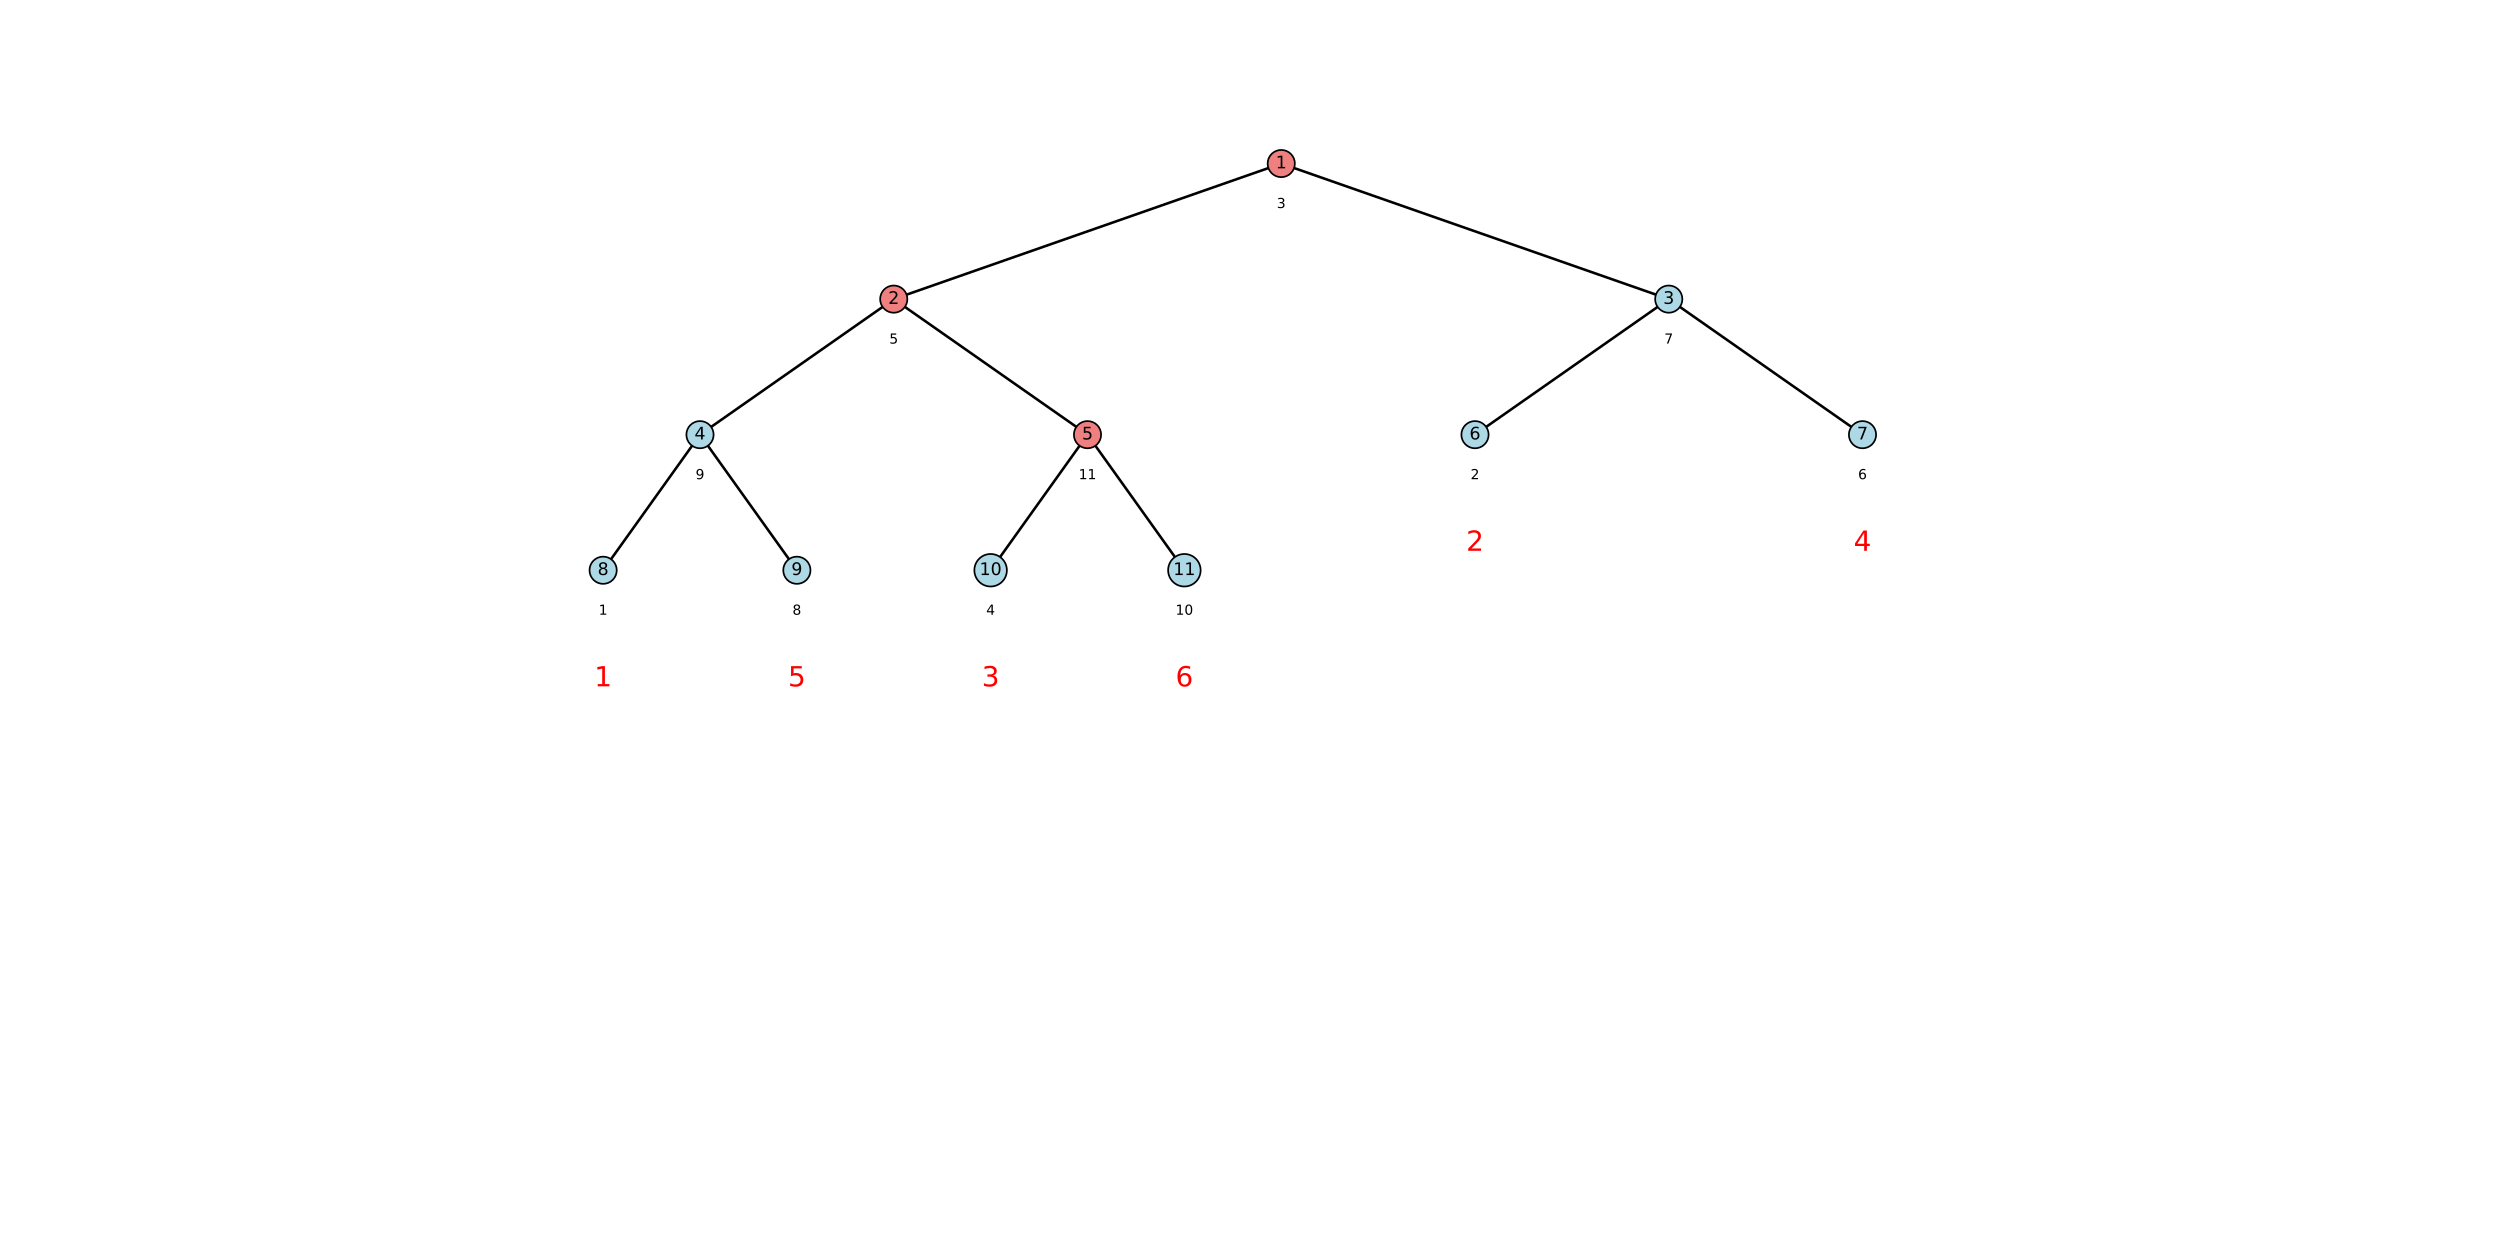
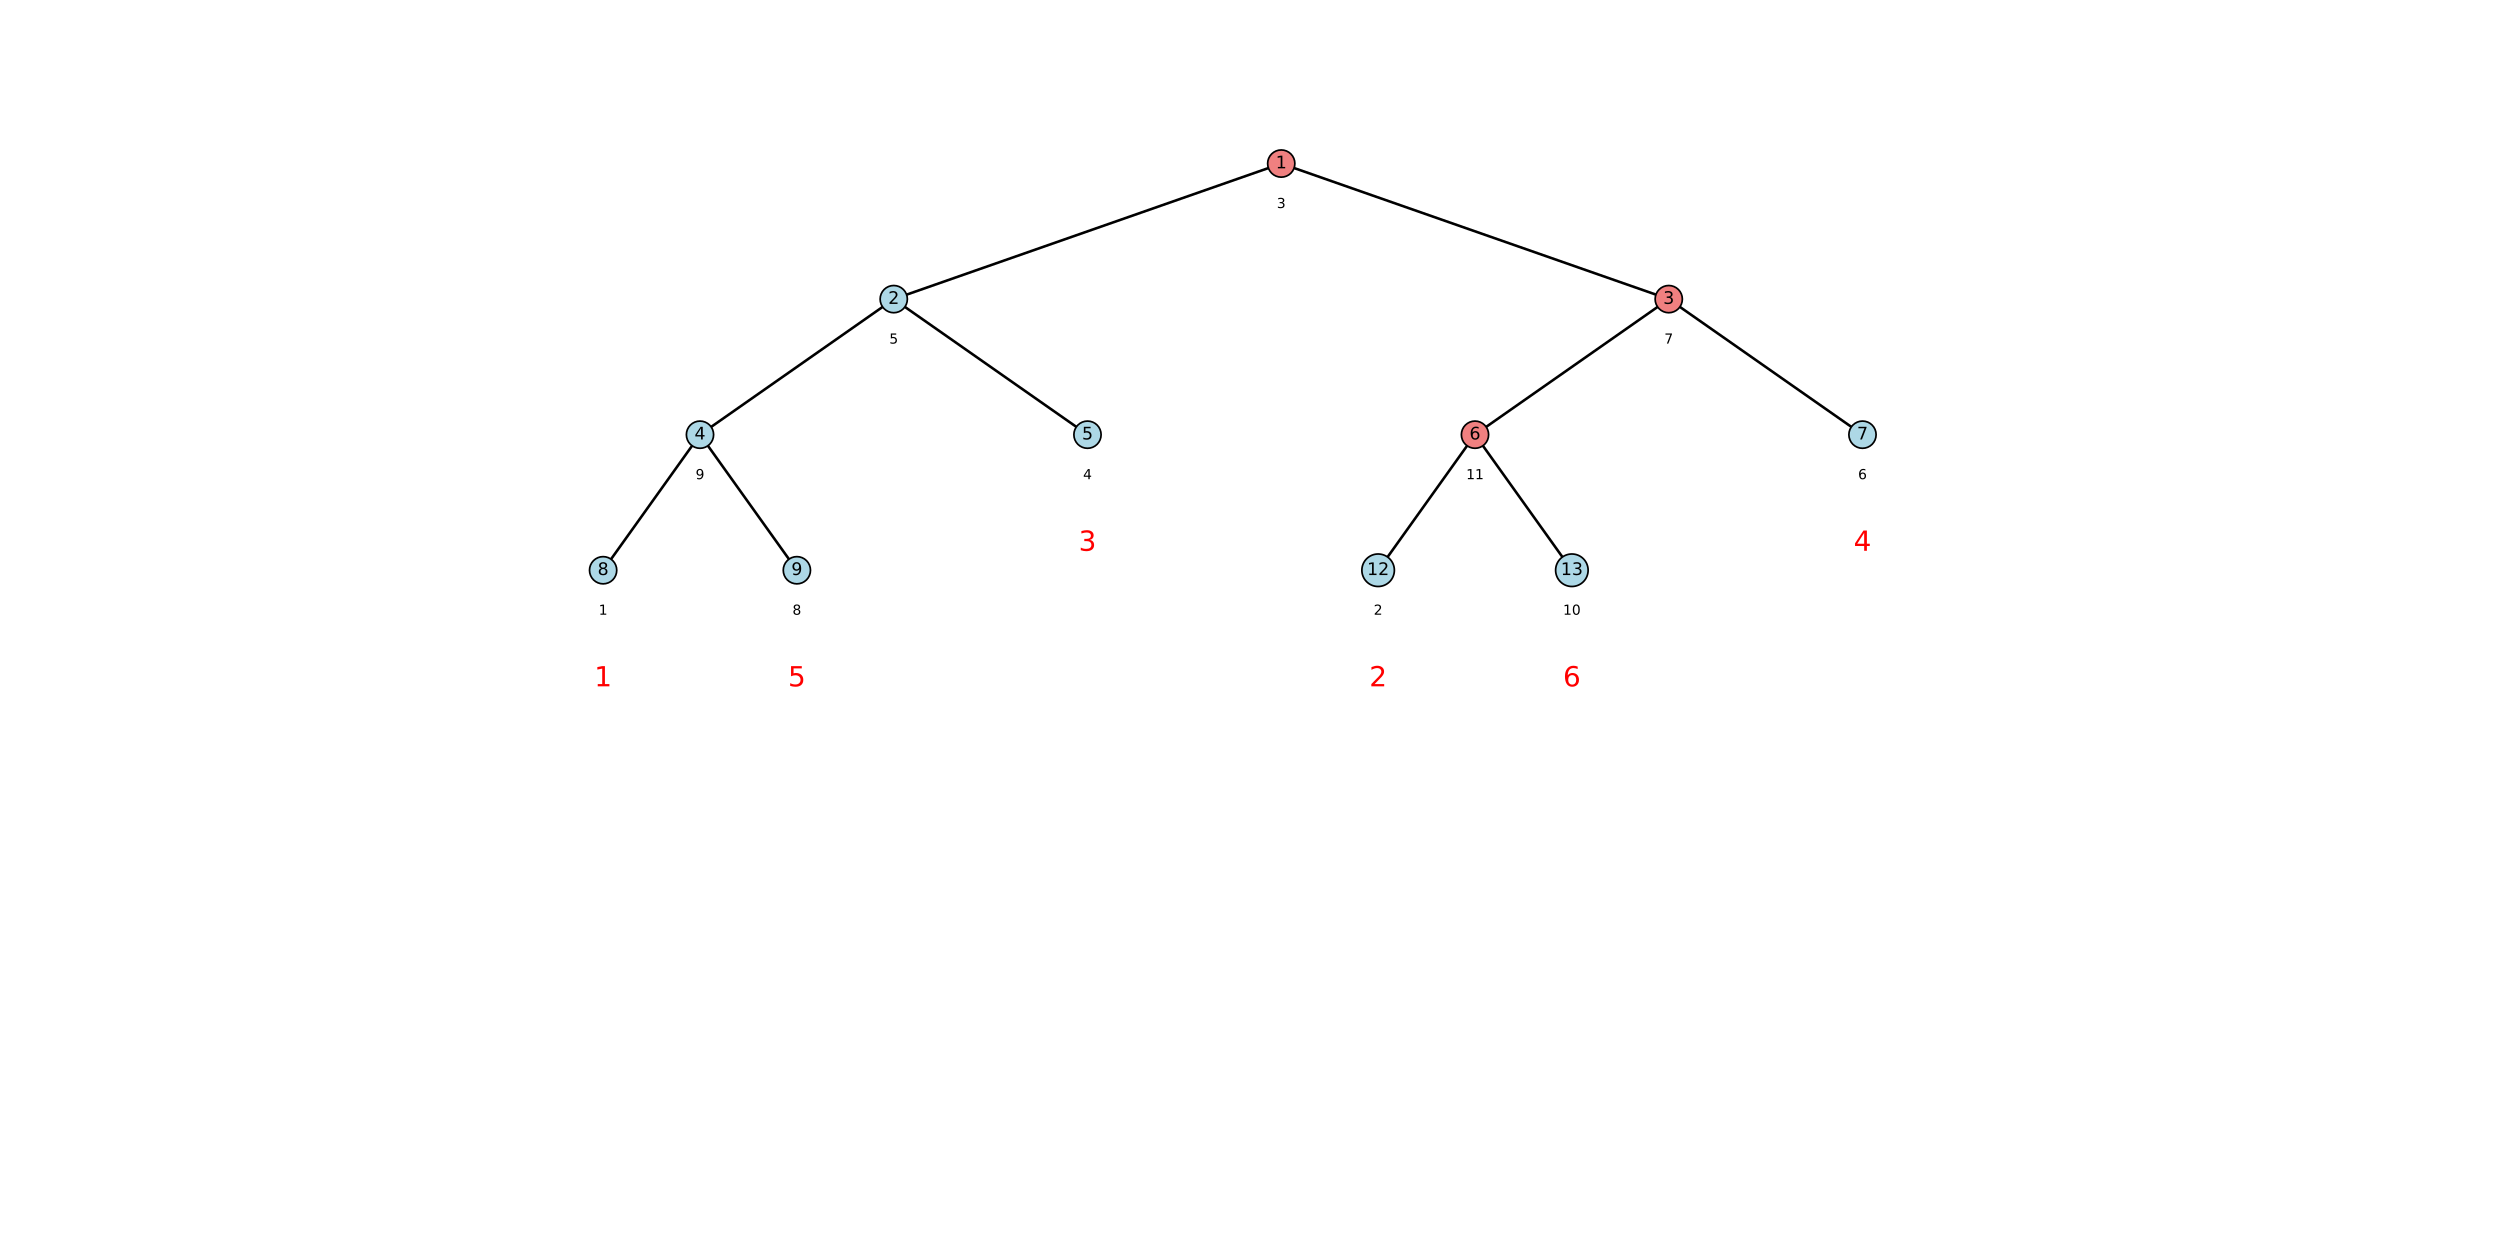
<svg xmlns="http://www.w3.org/2000/svg" xmlns:xlink="http://www.w3.org/1999/xlink" width="1440pt" height="720pt" viewBox="0 0 1440 720" version="1.1">
  <defs>
    <style type="text/css">*{stroke-linejoin: round; stroke-linecap: butt}</style>
  </defs>
  <g id="figure_1">
    <g id="patch_1">
      <path d="M 0 720  L 1440 720  L 1440 0  L 0 0  z " style="fill: #ffffff" />
    </g>
    <g id="axes_1">
      <g id="line2d_1">
-         <path d="M 738 94.208  L 514.8 172.293  " clip-path="url(#p47e5ab95f2)" style="fill: none; stroke: #000000; stroke-width: 1.5; stroke-linecap: square" />
+         <path d="M 738 94.208  L 514.8 172.293  " clip-path="url(#p06c4b99427)" style="fill: none; stroke: #000000; stroke-width: 1.5; stroke-linecap: square" />
      </g>
      <g id="line2d_2">
-         <path d="M 514.8 172.293  L 403.2 250.377  " clip-path="url(#p47e5ab95f2)" style="fill: none; stroke: #000000; stroke-width: 1.5; stroke-linecap: square" />
+         <path d="M 514.8 172.293  L 403.2 250.377  " clip-path="url(#p06c4b99427)" style="fill: none; stroke: #000000; stroke-width: 1.5; stroke-linecap: square" />
      </g>
      <g id="line2d_3">
-         <path d="M 403.2 250.377  L 347.4 328.462  " clip-path="url(#p47e5ab95f2)" style="fill: none; stroke: #000000; stroke-width: 1.5; stroke-linecap: square" />
+         <path d="M 403.2 250.377  L 347.4 328.462  " clip-path="url(#p06c4b99427)" style="fill: none; stroke: #000000; stroke-width: 1.5; stroke-linecap: square" />
      </g>
      <g id="line2d_4">
-         <path d="M 403.2 250.377  L 459 328.462  " clip-path="url(#p47e5ab95f2)" style="fill: none; stroke: #000000; stroke-width: 1.5; stroke-linecap: square" />
+         <path d="M 403.2 250.377  L 459 328.462  " clip-path="url(#p06c4b99427)" style="fill: none; stroke: #000000; stroke-width: 1.5; stroke-linecap: square" />
      </g>
      <g id="line2d_5">
-         <path d="M 514.8 172.293  L 626.4 250.377  " clip-path="url(#p47e5ab95f2)" style="fill: none; stroke: #000000; stroke-width: 1.5; stroke-linecap: square" />
+         <path d="M 514.8 172.293  L 626.4 250.377  " clip-path="url(#p06c4b99427)" style="fill: none; stroke: #000000; stroke-width: 1.5; stroke-linecap: square" />
      </g>
      <g id="line2d_6">
-         <path d="M 626.4 250.377  L 570.6 328.462  " clip-path="url(#p47e5ab95f2)" style="fill: none; stroke: #000000; stroke-width: 1.5; stroke-linecap: square" />
+         <path d="M 738 94.208  L 961.2 172.293  " clip-path="url(#p06c4b99427)" style="fill: none; stroke: #000000; stroke-width: 1.5; stroke-linecap: square" />
      </g>
      <g id="line2d_7">
-         <path d="M 626.4 250.377  L 682.2 328.462  " clip-path="url(#p47e5ab95f2)" style="fill: none; stroke: #000000; stroke-width: 1.5; stroke-linecap: square" />
+         <path d="M 961.2 172.293  L 849.6 250.377  " clip-path="url(#p06c4b99427)" style="fill: none; stroke: #000000; stroke-width: 1.5; stroke-linecap: square" />
      </g>
      <g id="line2d_8">
-         <path d="M 738 94.208  L 961.2 172.293  " clip-path="url(#p47e5ab95f2)" style="fill: none; stroke: #000000; stroke-width: 1.5; stroke-linecap: square" />
+         <path d="M 849.6 250.377  L 793.8 328.462  " clip-path="url(#p06c4b99427)" style="fill: none; stroke: #000000; stroke-width: 1.5; stroke-linecap: square" />
      </g>
      <g id="line2d_9">
-         <path d="M 961.2 172.293  L 849.6 250.377  " clip-path="url(#p47e5ab95f2)" style="fill: none; stroke: #000000; stroke-width: 1.5; stroke-linecap: square" />
+         <path d="M 849.6 250.377  L 905.4 328.462  " clip-path="url(#p06c4b99427)" style="fill: none; stroke: #000000; stroke-width: 1.5; stroke-linecap: square" />
      </g>
      <g id="line2d_10">
-         <path d="M 961.2 172.293  L 1072.8 250.377  " clip-path="url(#p47e5ab95f2)" style="fill: none; stroke: #000000; stroke-width: 1.5; stroke-linecap: square" />
+         <path d="M 961.2 172.293  L 1072.8 250.377  " clip-path="url(#p06c4b99427)" style="fill: none; stroke: #000000; stroke-width: 1.5; stroke-linecap: square" />
      </g>
      <g id="text_1">
        <g id="patch_2">
          <path d="M 738 102.048  C 740.079 102.048 742.073 101.222 743.543 99.752  C 745.013 98.281 745.839 96.287 745.839 94.208  C 745.839 92.13 745.013 90.135 743.543 88.665  C 742.073 87.195 740.079 86.369 738 86.369  C 735.921 86.369 733.927 87.195 732.457 88.665  C 730.987 90.135 730.161 92.13 730.161 94.208  C 730.161 96.287 730.987 98.281 732.457 99.752  C 733.927 101.222 735.921 102.048 738 102.048  z " style="fill: #f08080; stroke: #000000; stroke-linejoin: miter" />
        </g>
        <g transform="translate(734.8188 96.96783) scale(0.1 -0.1)">
          <defs>
            <path id="DejaVuSans-31" d="M 794 531  L 1825 531  L 1825 4091  L 703 3866  L 703 4441  L 1819 4666  L 2450 4666  L 2450 531  L 3481 531  L 3481 0  L 794 0  L 794 531  z " transform="scale(0.015625)" />
          </defs>
          <use xlink:href="#DejaVuSans-31" />
        </g>
      </g>
      <g id="text_2">
        <g transform="translate(735.455 119.8413) scale(0.08 -0.08)">
          <defs>
            <path id="DejaVuSans-33" d="M 2597 2516  Q 3050 2419 3304 2112  Q 3559 1806 3559 1356  Q 3559 666 3084 287  Q 2609 -91 1734 -91  Q 1441 -91 1130 -33  Q 819 25 488 141  L 488 750  Q 750 597 1062 519  Q 1375 441 1716 441  Q 2309 441 2620 675  Q 2931 909 2931 1356  Q 2931 1769 2642 2001  Q 2353 2234 1838 2234  L 1294 2234  L 1294 2753  L 1863 2753  Q 2328 2753 2575 2939  Q 2822 3125 2822 3475  Q 2822 3834 2567 4026  Q 2313 4219 1838 4219  Q 1578 4219 1281 4162  Q 984 4106 628 3988  L 628 4550  Q 988 4650 1302 4700  Q 1616 4750 1894 4750  Q 2613 4750 3031 4423  Q 3450 4097 3450 3541  Q 3450 3153 3228 2886  Q 3006 2619 2597 2516  z " transform="scale(0.015625)" />
          </defs>
          <use xlink:href="#DejaVuSans-33" />
        </g>
      </g>
      <g id="text_3">
        <g id="patch_3">
-           <path d="M 514.8 180.132  C 516.879 180.132 518.873 179.306 520.343 177.836  C 521.813 176.366 522.639 174.372 522.639 172.293  C 522.639 170.214 521.813 168.22 520.343 166.75  C 518.873 165.28 516.879 164.454 514.8 164.454  C 512.721 164.454 510.727 165.28 509.257 166.75  C 507.787 168.22 506.961 170.214 506.961 172.293  C 506.961 174.372 507.787 176.366 509.257 177.836  C 510.727 179.306 512.721 180.132 514.8 180.132  z " style="fill: #f08080; stroke: #000000; stroke-linejoin: miter" />
+           <path d="M 514.8 180.132  C 516.879 180.132 518.873 179.306 520.343 177.836  C 521.813 176.366 522.639 174.372 522.639 172.293  C 522.639 170.214 521.813 168.22 520.343 166.75  C 518.873 165.28 516.879 164.454 514.8 164.454  C 512.721 164.454 510.727 165.28 509.257 166.75  C 507.787 168.22 506.961 170.214 506.961 172.293  C 506.961 174.372 507.787 176.366 509.257 177.836  C 510.727 179.306 512.721 180.132 514.8 180.132  z " style="fill: #add8e6; stroke: #000000; stroke-linejoin: miter" />
        </g>
        <g transform="translate(511.6187 175.0523) scale(0.1 -0.1)">
          <defs>
            <path id="DejaVuSans-32" d="M 1228 531  L 3431 531  L 3431 0  L 469 0  L 469 531  Q 828 903 1448 1529  Q 2069 2156 2228 2338  Q 2531 2678 2651 2914  Q 2772 3150 2772 3378  Q 2772 3750 2511 3984  Q 2250 4219 1831 4219  Q 1534 4219 1204 4116  Q 875 4013 500 3803  L 500 4441  Q 881 4594 1212 4672  Q 1544 4750 1819 4750  Q 2544 4750 2975 4387  Q 3406 4025 3406 3419  Q 3406 3131 3298 2873  Q 3191 2616 2906 2266  Q 2828 2175 2409 1742  Q 1991 1309 1228 531  z " transform="scale(0.015625)" />
          </defs>
          <use xlink:href="#DejaVuSans-32" />
        </g>
      </g>
      <g id="text_4">
        <g transform="translate(512.255 197.9258) scale(0.08 -0.08)">
          <defs>
            <path id="DejaVuSans-35" d="M 691 4666  L 3169 4666  L 3169 4134  L 1269 4134  L 1269 2991  Q 1406 3038 1543 3061  Q 1681 3084 1819 3084  Q 2600 3084 3056 2656  Q 3513 2228 3513 1497  Q 3513 744 3044 326  Q 2575 -91 1722 -91  Q 1428 -91 1123 -41  Q 819 9 494 109  L 494 744  Q 775 591 1075 516  Q 1375 441 1709 441  Q 2250 441 2565 725  Q 2881 1009 2881 1497  Q 2881 1984 2565 2268  Q 2250 2553 1709 2553  Q 1456 2553 1204 2497  Q 953 2441 691 2322  L 691 4666  z " transform="scale(0.015625)" />
          </defs>
          <use xlink:href="#DejaVuSans-35" />
        </g>
      </g>
      <g id="text_5">
        <g id="patch_4">
          <path d="M 403.2 258.217  C 405.279 258.217 407.273 257.391 408.743 255.921  C 410.213 254.45 411.039 252.456 411.039 250.377  C 411.039 248.299 410.213 246.304 408.743 244.834  C 407.273 243.364 405.279 242.538 403.2 242.538  C 401.121 242.538 399.127 243.364 397.657 244.834  C 396.187 246.304 395.361 248.299 395.361 250.377  C 395.361 252.456 396.187 254.45 397.657 255.921  C 399.127 257.391 401.121 258.217 403.2 258.217  z " style="fill: #add8e6; stroke: #000000; stroke-linejoin: miter" />
        </g>
        <g transform="translate(400.0188 253.1368) scale(0.1 -0.1)">
          <defs>
            <path id="DejaVuSans-34" d="M 2419 4116  L 825 1625  L 2419 1625  L 2419 4116  z M 2253 4666  L 3047 4666  L 3047 1625  L 3713 1625  L 3713 1100  L 3047 1100  L 3047 0  L 2419 0  L 2419 1100  L 313 1100  L 313 1709  L 2253 4666  z " transform="scale(0.015625)" />
          </defs>
          <use xlink:href="#DejaVuSans-34" />
        </g>
      </g>
      <g id="text_6">
        <g transform="translate(400.655 276.0103) scale(0.08 -0.08)">
          <defs>
            <path id="DejaVuSans-39" d="M 703 97  L 703 672  Q 941 559 1184 500  Q 1428 441 1663 441  Q 2288 441 2617 861  Q 2947 1281 2994 2138  Q 2813 1869 2534 1725  Q 2256 1581 1919 1581  Q 1219 1581 811 2004  Q 403 2428 403 3163  Q 403 3881 828 4315  Q 1253 4750 1959 4750  Q 2769 4750 3195 4129  Q 3622 3509 3622 2328  Q 3622 1225 3098 567  Q 2575 -91 1691 -91  Q 1453 -91 1209 -44  Q 966 3 703 97  z M 1959 2075  Q 2384 2075 2632 2365  Q 2881 2656 2881 3163  Q 2881 3666 2632 3958  Q 2384 4250 1959 4250  Q 1534 4250 1286 3958  Q 1038 3666 1038 3163  Q 1038 2656 1286 2365  Q 1534 2075 1959 2075  z " transform="scale(0.015625)" />
          </defs>
          <use xlink:href="#DejaVuSans-39" />
        </g>
      </g>
      <g id="text_7">
        <g id="patch_5">
          <path d="M 347.4 336.301  C 349.479 336.301 351.473 335.475 352.943 334.005  C 354.413 332.535 355.239 330.541 355.239 328.462  C 355.239 326.383 354.413 324.389 352.943 322.919  C 351.473 321.449 349.479 320.623 347.4 320.623  C 345.321 320.623 343.327 321.449 341.857 322.919  C 340.387 324.389 339.561 326.383 339.561 328.462  C 339.561 330.541 340.387 332.535 341.857 334.005  C 343.327 335.475 345.321 336.301 347.4 336.301  z " style="fill: #add8e6; stroke: #000000; stroke-linejoin: miter" />
        </g>
        <g transform="translate(344.2188 331.2213) scale(0.1 -0.1)">
          <defs>
            <path id="DejaVuSans-38" d="M 2034 2216  Q 1584 2216 1326 1975  Q 1069 1734 1069 1313  Q 1069 891 1326 650  Q 1584 409 2034 409  Q 2484 409 2743 651  Q 3003 894 3003 1313  Q 3003 1734 2745 1975  Q 2488 2216 2034 2216  z M 1403 2484  Q 997 2584 770 2862  Q 544 3141 544 3541  Q 544 4100 942 4425  Q 1341 4750 2034 4750  Q 2731 4750 3128 4425  Q 3525 4100 3525 3541  Q 3525 3141 3298 2862  Q 3072 2584 2669 2484  Q 3125 2378 3379 2068  Q 3634 1759 3634 1313  Q 3634 634 3220 271  Q 2806 -91 2034 -91  Q 1263 -91 848 271  Q 434 634 434 1313  Q 434 1759 690 2068  Q 947 2378 1403 2484  z M 1172 3481  Q 1172 3119 1398 2916  Q 1625 2713 2034 2713  Q 2441 2713 2670 2916  Q 2900 3119 2900 3481  Q 2900 3844 2670 4047  Q 2441 4250 2034 4250  Q 1625 4250 1398 4047  Q 1172 3844 1172 3481  z " transform="scale(0.015625)" />
          </defs>
          <use xlink:href="#DejaVuSans-38" />
        </g>
      </g>
      <g id="text_8">
        <g transform="translate(344.855 354.0948) scale(0.08 -0.08)">
          <use xlink:href="#DejaVuSans-31" />
        </g>
      </g>
      <g id="text_9">
        <g style="fill: #ff0000" transform="translate(342.31 395.3446) scale(0.16 -0.16)">
          <use xlink:href="#DejaVuSans-31" />
        </g>
      </g>
      <g id="text_10">
        <g id="patch_6">
          <path d="M 459 336.301  C 461.079 336.301 463.073 335.475 464.543 334.005  C 466.013 332.535 466.839 330.541 466.839 328.462  C 466.839 326.383 466.013 324.389 464.543 322.919  C 463.073 321.449 461.079 320.623 459 320.623  C 456.921 320.623 454.927 321.449 453.457 322.919  C 451.987 324.389 451.161 326.383 451.161 328.462  C 451.161 330.541 451.987 332.535 453.457 334.005  C 454.927 335.475 456.921 336.301 459 336.301  z " style="fill: #add8e6; stroke: #000000; stroke-linejoin: miter" />
        </g>
        <g transform="translate(455.8188 331.2213) scale(0.1 -0.1)">
          <use xlink:href="#DejaVuSans-39" />
        </g>
      </g>
      <g id="text_11">
        <g transform="translate(456.455 354.0948) scale(0.08 -0.08)">
          <use xlink:href="#DejaVuSans-38" />
        </g>
      </g>
      <g id="text_12">
        <g style="fill: #ff0000" transform="translate(453.91 395.3446) scale(0.16 -0.16)">
          <use xlink:href="#DejaVuSans-35" />
        </g>
      </g>
      <g id="text_13">
        <g id="patch_7">
-           <path d="M 626.4 258.217  C 628.479 258.217 630.473 257.391 631.943 255.921  C 633.413 254.45 634.239 252.456 634.239 250.377  C 634.239 248.299 633.413 246.304 631.943 244.834  C 630.473 243.364 628.479 242.538 626.4 242.538  C 624.321 242.538 622.327 243.364 620.857 244.834  C 619.387 246.304 618.561 248.299 618.561 250.377  C 618.561 252.456 619.387 254.45 620.857 255.921  C 622.327 257.391 624.321 258.217 626.4 258.217  z " style="fill: #f08080; stroke: #000000; stroke-linejoin: miter" />
+           <path d="M 626.4 258.217  C 628.479 258.217 630.473 257.391 631.943 255.921  C 633.413 254.45 634.239 252.456 634.239 250.377  C 634.239 248.299 633.413 246.304 631.943 244.834  C 630.473 243.364 628.479 242.538 626.4 242.538  C 624.321 242.538 622.327 243.364 620.857 244.834  C 619.387 246.304 618.561 248.299 618.561 250.377  C 618.561 252.456 619.387 254.45 620.857 255.921  C 622.327 257.391 624.321 258.217 626.4 258.217  z " style="fill: #add8e6; stroke: #000000; stroke-linejoin: miter" />
        </g>
        <g transform="translate(623.2188 253.1368) scale(0.1 -0.1)">
          <use xlink:href="#DejaVuSans-35" />
        </g>
      </g>
      <g id="text_14">
-         <g transform="translate(621.31 276.0103) scale(0.08 -0.08)">
-           <use xlink:href="#DejaVuSans-31" />
-           <use xlink:href="#DejaVuSans-31" transform="translate(63.62305 0)" />
+         <g transform="translate(623.855 276.0103) scale(0.08 -0.08)">
+           <use xlink:href="#DejaVuSans-34" />
        </g>
      </g>
      <g id="text_15">
+         <g style="fill: #ff0000" transform="translate(621.31 317.2601) scale(0.16 -0.16)">
+           <use xlink:href="#DejaVuSans-33" />
+         </g>
+       </g>
+       <g id="text_16">
        <g id="patch_8">
-           <path d="M 570.6 337.824  C 573.083 337.824 575.465 336.838 577.22 335.082  C 578.976 333.327 579.962 330.945 579.962 328.462  C 579.962 325.979 578.976 323.597 577.22 321.842  C 575.465 320.086 573.083 319.099 570.6 319.099  C 568.117 319.099 565.735 320.086 563.98 321.842  C 562.224 323.597 561.237 325.979 561.237 328.462  C 561.237 330.945 562.224 333.327 563.98 335.082  C 565.735 336.838 568.117 337.824 570.6 337.824  z " style="fill: #add8e6; stroke: #000000; stroke-linejoin: miter" />
-         </g>
-         <g transform="translate(564.2375 331.2213) scale(0.1 -0.1)">
-           <defs>
-             <path id="DejaVuSans-30" d="M 2034 4250  Q 1547 4250 1301 3770  Q 1056 3291 1056 2328  Q 1056 1369 1301 889  Q 1547 409 2034 409  Q 2525 409 2770 889  Q 3016 1369 3016 2328  Q 3016 3291 2770 3770  Q 2525 4250 2034 4250  z M 2034 4750  Q 2819 4750 3233 4129  Q 3647 3509 3647 2328  Q 3647 1150 3233 529  Q 2819 -91 2034 -91  Q 1250 -91 836 529  Q 422 1150 422 2328  Q 422 3509 836 4129  Q 1250 4750 2034 4750  z " transform="scale(0.015625)" />
-           </defs>
-           <use xlink:href="#DejaVuSans-31" />
-           <use xlink:href="#DejaVuSans-30" transform="translate(63.62305 0)" />
-         </g>
-       </g>
-       <g id="text_16">
-         <g transform="translate(568.055 354.0948) scale(0.08 -0.08)">
-           <use xlink:href="#DejaVuSans-34" />
+           <path d="M 961.2 180.132  C 963.279 180.132 965.273 179.306 966.743 177.836  C 968.213 176.366 969.039 174.372 969.039 172.293  C 969.039 170.214 968.213 168.22 966.743 166.75  C 965.273 165.28 963.279 164.454 961.2 164.454  C 959.121 164.454 957.127 165.28 955.657 166.75  C 954.187 168.22 953.361 170.214 953.361 172.293  C 953.361 174.372 954.187 176.366 955.657 177.836  C 957.127 179.306 959.121 180.132 961.2 180.132  z " style="fill: #f08080; stroke: #000000; stroke-linejoin: miter" />
+         </g>
+         <g transform="translate(958.0187 175.0523) scale(0.1 -0.1)">
+           <use xlink:href="#DejaVuSans-33" />
        </g>
      </g>
      <g id="text_17">
-         <g style="fill: #ff0000" transform="translate(565.51 395.3446) scale(0.16 -0.16)">
-           <use xlink:href="#DejaVuSans-33" />
+         <g transform="translate(958.655 197.9258) scale(0.08 -0.08)">
+           <defs>
+             <path id="DejaVuSans-37" d="M 525 4666  L 3525 4666  L 3525 4397  L 1831 0  L 1172 0  L 2766 4134  L 525 4134  L 525 4666  z " transform="scale(0.015625)" />
+           </defs>
+           <use xlink:href="#DejaVuSans-37" />
        </g>
      </g>
      <g id="text_18">
        <g id="patch_9">
-           <path d="M 682.2 337.824  C 684.683 337.824 687.065 336.838 688.82 335.082  C 690.576 333.327 691.562 330.945 691.562 328.462  C 691.562 325.979 690.576 323.597 688.82 321.842  C 687.065 320.086 684.683 319.099 682.2 319.099  C 679.717 319.099 677.335 320.086 675.58 321.842  C 673.824 323.597 672.837 325.979 672.837 328.462  C 672.837 330.945 673.824 333.327 675.58 335.082  C 677.335 336.838 679.717 337.824 682.2 337.824  z " style="fill: #add8e6; stroke: #000000; stroke-linejoin: miter" />
-         </g>
-         <g transform="translate(675.8375 331.2213) scale(0.1 -0.1)">
+           <path d="M 849.6 258.217  C 851.679 258.217 853.673 257.391 855.143 255.921  C 856.613 254.45 857.439 252.456 857.439 250.377  C 857.439 248.299 856.613 246.304 855.143 244.834  C 853.673 243.364 851.679 242.538 849.6 242.538  C 847.521 242.538 845.527 243.364 844.057 244.834  C 842.587 246.304 841.761 248.299 841.761 250.377  C 841.761 252.456 842.587 254.45 844.057 255.921  C 845.527 257.391 847.521 258.217 849.6 258.217  z " style="fill: #f08080; stroke: #000000; stroke-linejoin: miter" />
+         </g>
+         <g transform="translate(846.4188 253.1368) scale(0.1 -0.1)">
+           <defs>
+             <path id="DejaVuSans-36" d="M 2113 2584  Q 1688 2584 1439 2293  Q 1191 2003 1191 1497  Q 1191 994 1439 701  Q 1688 409 2113 409  Q 2538 409 2786 701  Q 3034 994 3034 1497  Q 3034 2003 2786 2293  Q 2538 2584 2113 2584  z M 3366 4563  L 3366 3988  Q 3128 4100 2886 4159  Q 2644 4219 2406 4219  Q 1781 4219 1451 3797  Q 1122 3375 1075 2522  Q 1259 2794 1537 2939  Q 1816 3084 2150 3084  Q 2853 3084 3261 2657  Q 3669 2231 3669 1497  Q 3669 778 3244 343  Q 2819 -91 2113 -91  Q 1303 -91 875 529  Q 447 1150 447 2328  Q 447 3434 972 4092  Q 1497 4750 2381 4750  Q 2619 4750 2861 4703  Q 3103 4656 3366 4563  z " transform="scale(0.015625)" />
+           </defs>
+           <use xlink:href="#DejaVuSans-36" />
+         </g>
+       </g>
+       <g id="text_19">
+         <g transform="translate(844.51 276.0103) scale(0.08 -0.08)">
          <use xlink:href="#DejaVuSans-31" />
          <use xlink:href="#DejaVuSans-31" transform="translate(63.62305 0)" />
        </g>
      </g>
-       <g id="text_19">
-         <g transform="translate(677.11 354.0948) scale(0.08 -0.08)">
-           <use xlink:href="#DejaVuSans-31" />
-           <use xlink:href="#DejaVuSans-30" transform="translate(63.62305 0)" />
-         </g>
-       </g>
      <g id="text_20">
-         <g style="fill: #ff0000" transform="translate(677.11 395.3446) scale(0.16 -0.16)">
-           <defs>
-             <path id="DejaVuSans-36" d="M 2113 2584  Q 1688 2584 1439 2293  Q 1191 2003 1191 1497  Q 1191 994 1439 701  Q 1688 409 2113 409  Q 2538 409 2786 701  Q 3034 994 3034 1497  Q 3034 2003 2786 2293  Q 2538 2584 2113 2584  z M 3366 4563  L 3366 3988  Q 3128 4100 2886 4159  Q 2644 4219 2406 4219  Q 1781 4219 1451 3797  Q 1122 3375 1075 2522  Q 1259 2794 1537 2939  Q 1816 3084 2150 3084  Q 2853 3084 3261 2657  Q 3669 2231 3669 1497  Q 3669 778 3244 343  Q 2819 -91 2113 -91  Q 1303 -91 875 529  Q 447 1150 447 2328  Q 447 3434 972 4092  Q 1497 4750 2381 4750  Q 2619 4750 2861 4703  Q 3103 4656 3366 4563  z " transform="scale(0.015625)" />
-           </defs>
-           <use xlink:href="#DejaVuSans-36" />
+         <g id="patch_10">
+           <path d="M 793.8 337.824  C 796.283 337.824 798.665 336.838 800.42 335.082  C 802.176 333.327 803.163 330.945 803.163 328.462  C 803.163 325.979 802.176 323.597 800.42 321.842  C 798.665 320.086 796.283 319.099 793.8 319.099  C 791.317 319.099 788.935 320.086 787.18 321.842  C 785.424 323.597 784.438 325.979 784.438 328.462  C 784.438 330.945 785.424 333.327 787.18 335.082  C 788.935 336.838 791.317 337.824 793.8 337.824  z " style="fill: #add8e6; stroke: #000000; stroke-linejoin: miter" />
+         </g>
+         <g transform="translate(787.4375 331.2213) scale(0.1 -0.1)">
+           <use xlink:href="#DejaVuSans-31" />
+           <use xlink:href="#DejaVuSans-32" transform="translate(63.62305 0)" />
        </g>
      </g>
      <g id="text_21">
-         <g id="patch_10">
-           <path d="M 961.2 180.132  C 963.279 180.132 965.273 179.306 966.743 177.836  C 968.213 176.366 969.039 174.372 969.039 172.293  C 969.039 170.214 968.213 168.22 966.743 166.75  C 965.273 165.28 963.279 164.454 961.2 164.454  C 959.121 164.454 957.127 165.28 955.657 166.75  C 954.187 168.22 953.361 170.214 953.361 172.293  C 953.361 174.372 954.187 176.366 955.657 177.836  C 957.127 179.306 959.121 180.132 961.2 180.132  z " style="fill: #add8e6; stroke: #000000; stroke-linejoin: miter" />
-         </g>
-         <g transform="translate(958.0187 175.0523) scale(0.1 -0.1)">
-           <use xlink:href="#DejaVuSans-33" />
+         <g transform="translate(791.255 354.0948) scale(0.08 -0.08)">
+           <use xlink:href="#DejaVuSans-32" />
        </g>
      </g>
      <g id="text_22">
-         <g transform="translate(958.655 197.9258) scale(0.08 -0.08)">
-           <defs>
-             <path id="DejaVuSans-37" d="M 525 4666  L 3525 4666  L 3525 4397  L 1831 0  L 1172 0  L 2766 4134  L 525 4134  L 525 4666  z " transform="scale(0.015625)" />
-           </defs>
-           <use xlink:href="#DejaVuSans-37" />
+         <g style="fill: #ff0000" transform="translate(788.71 395.3446) scale(0.16 -0.16)">
+           <use xlink:href="#DejaVuSans-32" />
        </g>
      </g>
      <g id="text_23">
        <g id="patch_11">
-           <path d="M 849.6 258.217  C 851.679 258.217 853.673 257.391 855.143 255.921  C 856.613 254.45 857.439 252.456 857.439 250.377  C 857.439 248.299 856.613 246.304 855.143 244.834  C 853.673 243.364 851.679 242.538 849.6 242.538  C 847.521 242.538 845.527 243.364 844.057 244.834  C 842.587 246.304 841.761 248.299 841.761 250.377  C 841.761 252.456 842.587 254.45 844.057 255.921  C 845.527 257.391 847.521 258.217 849.6 258.217  z " style="fill: #add8e6; stroke: #000000; stroke-linejoin: miter" />
-         </g>
-         <g transform="translate(846.4188 253.1368) scale(0.1 -0.1)">
+           <path d="M 905.4 337.824  C 907.883 337.824 910.265 336.838 912.02 335.082  C 913.776 333.327 914.763 330.945 914.763 328.462  C 914.763 325.979 913.776 323.597 912.02 321.842  C 910.265 320.086 907.883 319.099 905.4 319.099  C 902.917 319.099 900.535 320.086 898.78 321.842  C 897.024 323.597 896.038 325.979 896.038 328.462  C 896.038 330.945 897.024 333.327 898.78 335.082  C 900.535 336.838 902.917 337.824 905.4 337.824  z " style="fill: #add8e6; stroke: #000000; stroke-linejoin: miter" />
+         </g>
+         <g transform="translate(899.0375 331.2213) scale(0.1 -0.1)">
+           <use xlink:href="#DejaVuSans-31" />
+           <use xlink:href="#DejaVuSans-33" transform="translate(63.62305 0)" />
+         </g>
+       </g>
+       <g id="text_24">
+         <g transform="translate(900.31 354.0948) scale(0.08 -0.08)">
+           <defs>
+             <path id="DejaVuSans-30" d="M 2034 4250  Q 1547 4250 1301 3770  Q 1056 3291 1056 2328  Q 1056 1369 1301 889  Q 1547 409 2034 409  Q 2525 409 2770 889  Q 3016 1369 3016 2328  Q 3016 3291 2770 3770  Q 2525 4250 2034 4250  z M 2034 4750  Q 2819 4750 3233 4129  Q 3647 3509 3647 2328  Q 3647 1150 3233 529  Q 2819 -91 2034 -91  Q 1250 -91 836 529  Q 422 1150 422 2328  Q 422 3509 836 4129  Q 1250 4750 2034 4750  z " transform="scale(0.015625)" />
+           </defs>
+           <use xlink:href="#DejaVuSans-31" />
+           <use xlink:href="#DejaVuSans-30" transform="translate(63.62305 0)" />
+         </g>
+       </g>
+       <g id="text_25">
+         <g style="fill: #ff0000" transform="translate(900.31 395.3446) scale(0.16 -0.16)">
          <use xlink:href="#DejaVuSans-36" />
-         </g>
-       </g>
-       <g id="text_24">
-         <g transform="translate(847.055 276.0103) scale(0.08 -0.08)">
-           <use xlink:href="#DejaVuSans-32" />
-         </g>
-       </g>
-       <g id="text_25">
-         <g style="fill: #ff0000" transform="translate(844.51 317.2601) scale(0.16 -0.16)">
-           <use xlink:href="#DejaVuSans-32" />
        </g>
      </g>
      <g id="text_26">
        <g id="patch_12">
          <path d="M 1072.8 258.217  C 1074.879 258.217 1076.873 257.391 1078.343 255.921  C 1079.813 254.45 1080.639 252.456 1080.639 250.377  C 1080.639 248.299 1079.813 246.304 1078.343 244.834  C 1076.873 243.364 1074.879 242.538 1072.8 242.538  C 1070.721 242.538 1068.727 243.364 1067.257 244.834  C 1065.787 246.304 1064.961 248.299 1064.961 250.377  C 1064.961 252.456 1065.787 254.45 1067.257 255.921  C 1068.727 257.391 1070.721 258.217 1072.8 258.217  z " style="fill: #add8e6; stroke: #000000; stroke-linejoin: miter" />
        </g>
        <g transform="translate(1069.619 253.1368) scale(0.1 -0.1)">
          <use xlink:href="#DejaVuSans-37" />
        </g>
      </g>
      <g id="text_27">
        <g transform="translate(1070.255 276.0103) scale(0.08 -0.08)">
          <use xlink:href="#DejaVuSans-36" />
        </g>
      </g>
      <g id="text_28">
        <g style="fill: #ff0000" transform="translate(1067.71 317.2601) scale(0.16 -0.16)">
          <use xlink:href="#DejaVuSans-34" />
        </g>
      </g>
    </g>
  </g>
  <defs>
-     <clipPath id="p47e5ab95f2">
+     <clipPath id="p06c4b99427">
      <rect x="180" y="86.4" width="1116" height="554.4" />
    </clipPath>
  </defs>
</svg>
